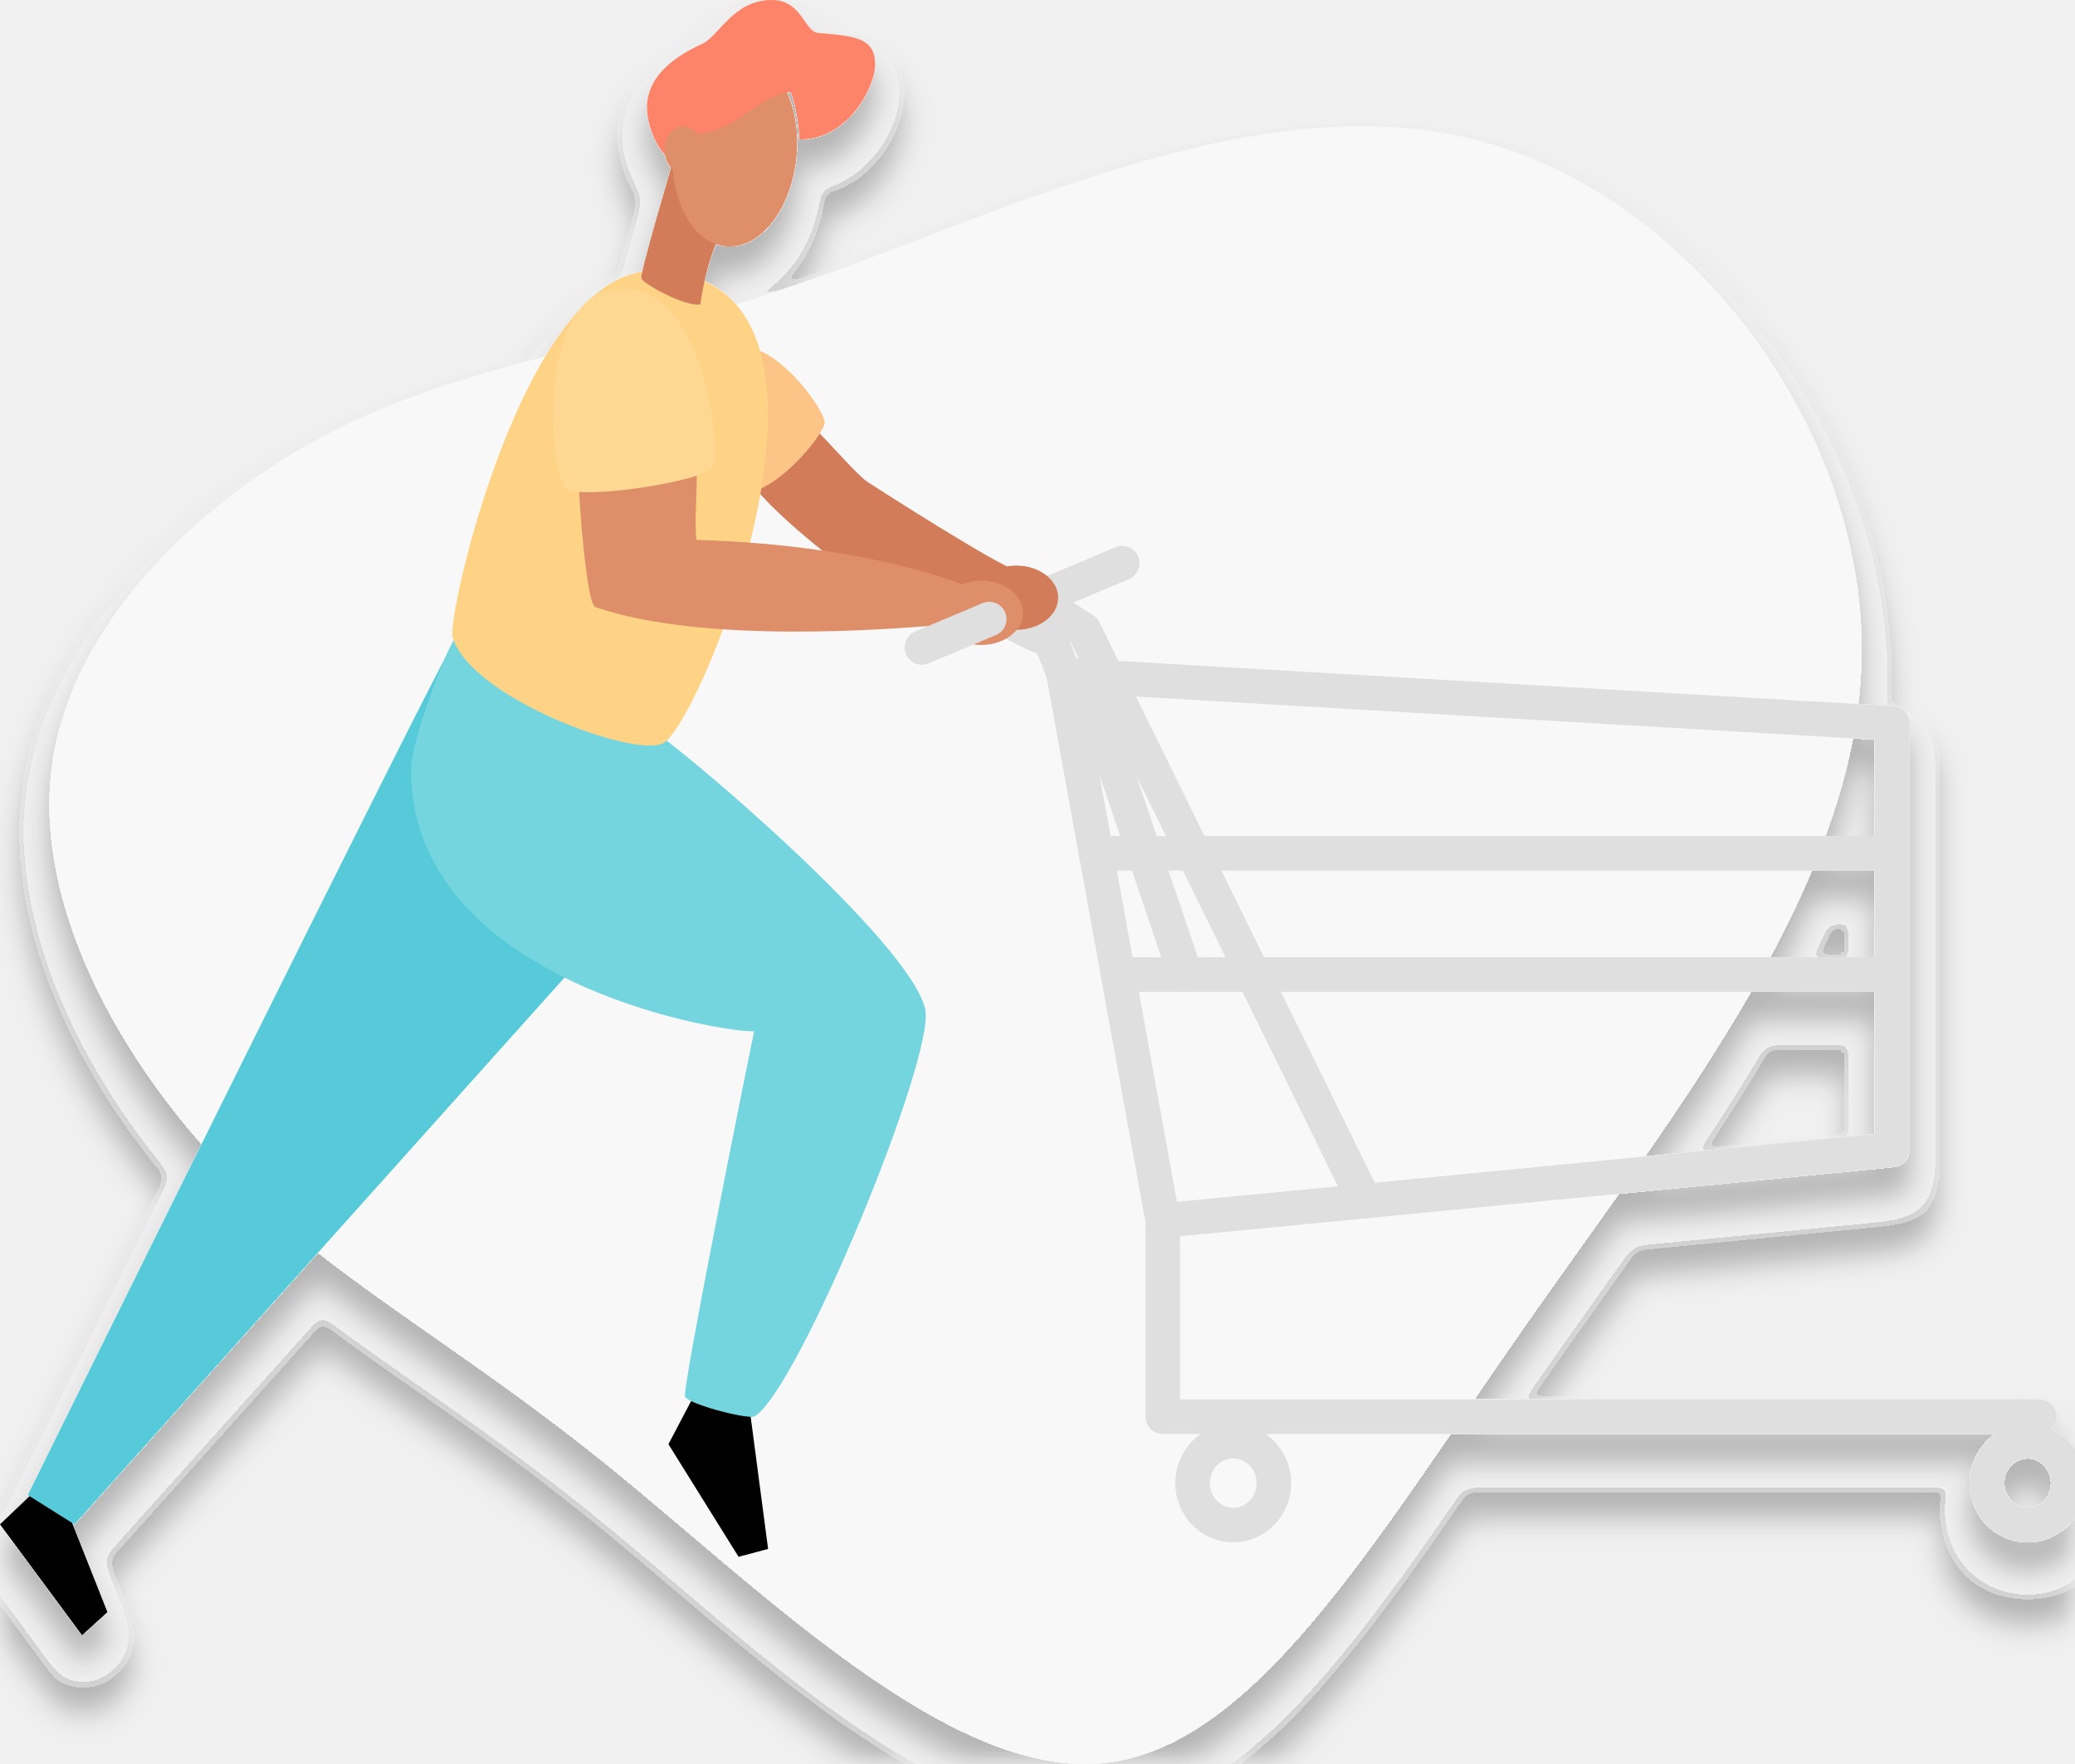
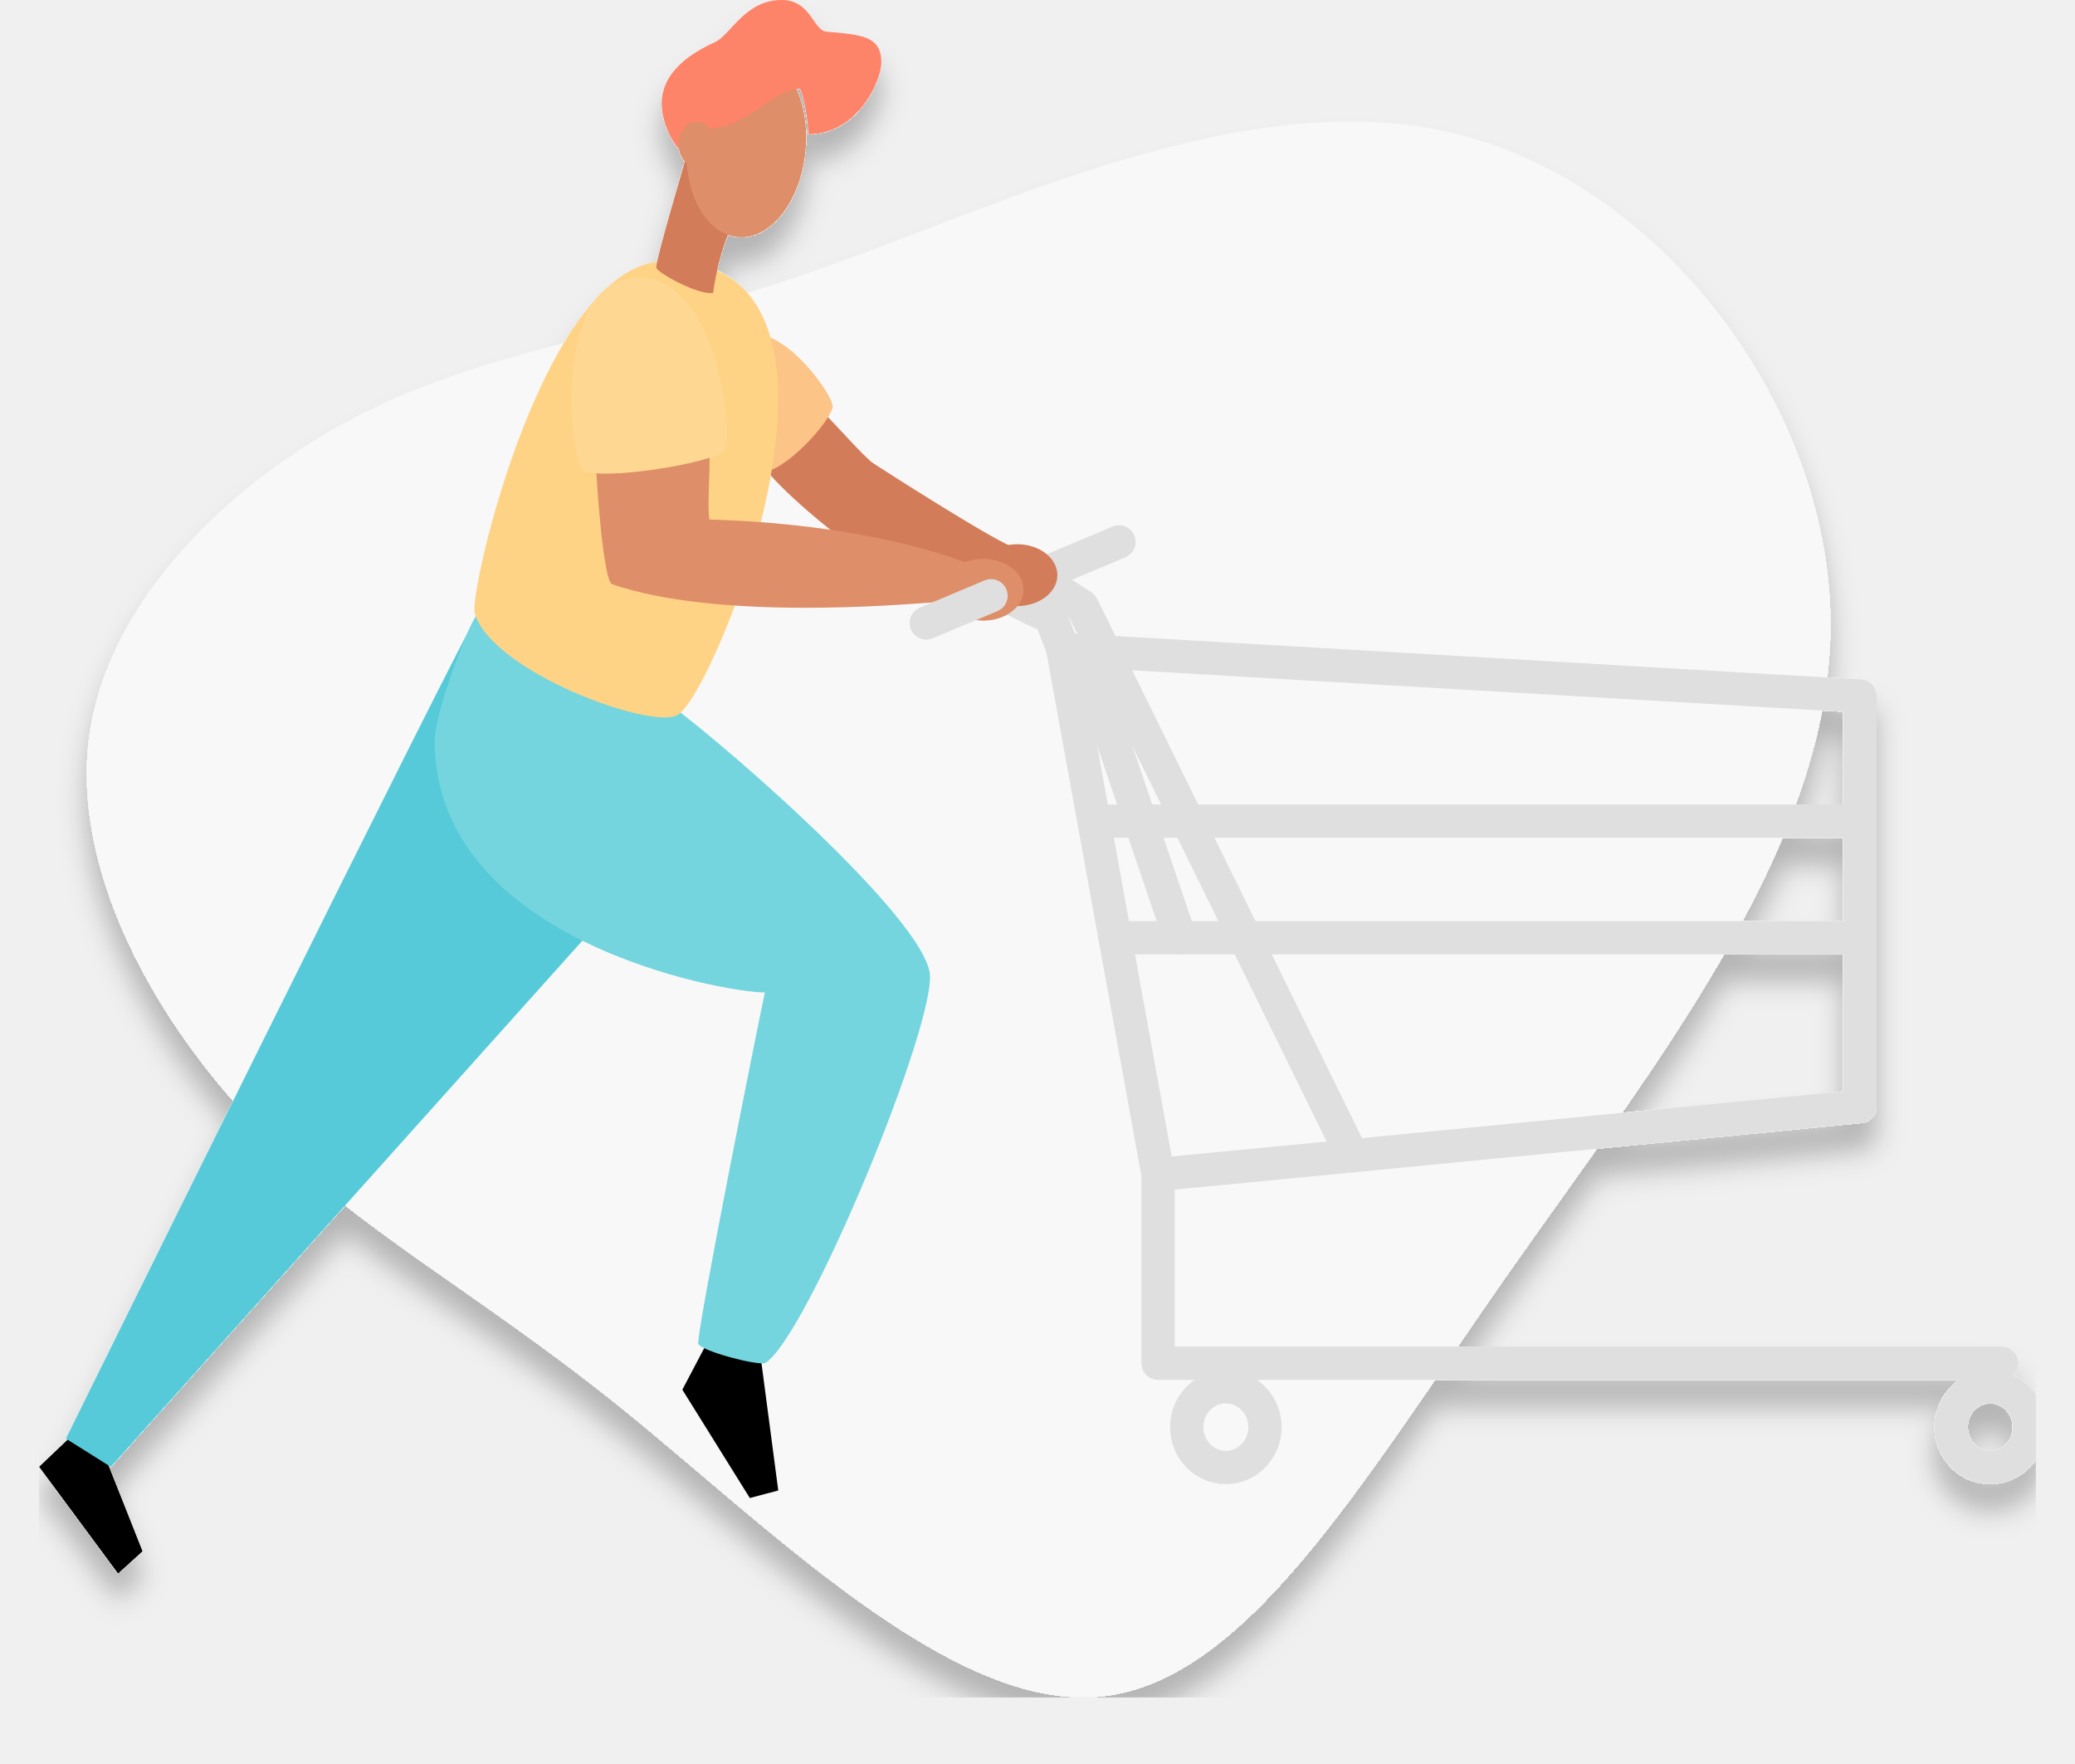
- <svg xmlns="http://www.w3.org/2000/svg" width="300" height="255" viewBox="0 0 300 255" fill="none">
+ <svg xmlns="http://www.w3.org/2000/svg" width="300" height="255" viewBox="0 0 300 265" fill="none">
  <g clip-path="url(#clip0_45_0)">
    <g filter="url(#filter0_d_45_0)">
-       <g filter="url(#filter1_d_45_0)">
-         <path d="M212.984 20.133C244.015 27.812 269.535 61.45 269.139 94.617C268.751 127.712 242.445 160.335 220.432 191.73C198.481 223.129 180.948 253.32 158.757 254.92C136.538 256.496 109.696 229.448 87.485 211.507C65.205 193.57 47.606 184.731 32.447 168.966C17.288 153.2 4.631 130.5 7.595 110.175C10.559 89.85 29.15 71.913 48.595 62.126C68.106 52.272 88.405 50.572 116.864 40.582C145.324 30.591 181.922 12.398 212.984 20.133Z" fill="#F8F8F8" />
-         <path d="M197.278 173.629L156.709 91.046C155.471 90.302 150.502 87.01 150.502 87.01" stroke="#DFDFDF" stroke-width="5" stroke-linecap="round" stroke-linejoin="round" />
-         <path d="M153.799 97.585C153.314 95.933 151.86 92.529 151.86 92.529C150.972 92.474 144.789 89.194 144.789 89.194" stroke="#DFDFDF" stroke-width="5" stroke-linecap="round" stroke-linejoin="round" />
-         <path d="M143.02 89.498L162.244 81.411" stroke="#DFDFDF" stroke-width="5" stroke-linecap="round" stroke-linejoin="round" />
-         <path d="M4.942 215.646L0 220.353L11.862 236.391L15.531 233.043L9.883 218.774L4.942 215.646Z" fill="black" />
-         <path d="M100.724 201.008L96.64 208.767L106.779 225.045L111.05 223.909L108.249 202.664L100.724 201.008Z" fill="black" />
-         <path d="M146.949 91.046C150.283 91.046 152.985 88.967 152.985 86.403C152.985 83.838 150.283 81.759 146.949 81.759C143.616 81.759 140.914 83.838 140.914 86.403C140.914 88.967 143.616 91.046 146.949 91.046Z" fill="#D37C59" />
-         <path d="M66.403 91.306C63.688 95.305 4.019 216.118 4.019 216.118L10.768 220.365L89.51 132.507L66.403 91.306Z" fill="#56CAD8" />
-         <path d="M117.811 61.99C119.362 63.358 123.908 68.677 125.394 69.645C126.88 70.613 143.92 81.571 147.116 82.539C150.312 83.507 143.52 86.386 143.52 86.386C143.52 86.386 121.321 81.311 119.68 80.183C118.04 79.056 108.315 70.985 108.315 68.821C108.315 66.658 117.811 61.99 117.811 61.99Z" fill="#D37C59" />
-         <path d="M104.805 51.592C109.758 46.053 119.432 59.191 119.223 61.122C119.013 63.054 112.171 71.157 107.834 71.157C106.535 71.157 101.325 55.483 104.805 51.592Z" fill="#FCC486" />
-         <path d="M65.635 92.522C64.472 94.121 59.429 106.919 59.429 111.319C59.429 141.314 102.803 149.097 109.033 149.097C108.133 153.284 98.591 200.844 99.041 201.888C99.49 202.932 107.407 205.064 109.033 204.788C115.239 201.304 135.274 152.796 133.769 145.897C131.655 136.231 98.47 107.959 93.676 105.144C88.882 102.328 65.635 92.522 65.635 92.522Z" fill="#74D5DE" />
-         <path d="M94.289 39.194C127.675 39.194 101.81 103.896 95.937 107.403C92.058 109.715 68.009 100.924 65.433 92.106C64.553 89.094 75.841 39.194 94.289 39.194Z" fill="#FED385" />
-         <path d="M141.868 93.233C145.201 93.233 147.903 91.154 147.903 88.59C147.903 86.026 145.201 83.947 141.868 83.947C138.535 83.947 135.832 86.026 135.832 88.59C135.832 91.154 138.535 93.233 141.868 93.233Z" fill="#DE8E68" />
-         <path d="M83.633 69.069C83.715 72.333 84.774 87.31 86.089 87.762C101.992 93.233 129.533 90.822 134.288 90.494C139.044 90.166 142.093 86.714 141.856 85.894C141.62 85.075 126.662 78.788 100.697 78.048C100.216 75.024 101.368 65.886 100.181 65.07C98.994 64.254 83.633 69.069 83.633 69.069Z" fill="#DE8E68" />
-         <path d="M88.052 41.965C101.864 39.054 104.343 65.642 103.017 67.601C101.69 69.561 84.091 72.333 81.795 70.621C79.499 68.909 77.579 44.169 88.052 41.965Z" fill="#FED892" />
-         <path d="M97.45 22.66C96.814 25.164 92.474 39.498 92.741 40.258C93.009 41.018 98.983 44.369 101.275 44.001C101.364 42.909 102.338 37.062 104.332 33.547C106.325 30.031 97.45 22.66 97.45 22.66Z" fill="#D37C59" />
-         <path d="M115.138 22.732C115.885 15.107 112.507 8.511 107.593 7.999C102.679 7.487 98.09 13.254 97.343 20.879C96.596 28.504 99.974 35.1 104.888 35.612C109.802 36.124 114.391 30.357 115.138 22.732Z" fill="#DE8E68" />
-         <path d="M96.484 22.66C95.468 22.084 93.54 18.693 93.54 15.542C93.54 10.61 98.308 7.803 101.523 6.343C103.955 5.219 106.023 0 111.562 0C115.98 0 116.275 4.587 118.307 4.763C123.575 5.215 126.531 5.419 126.531 9.367C126.531 12.266 122.923 20.165 115.565 20.165C115.565 18.701 115.088 15.066 114.3 13.318C109.878 13.546 106.279 19.405 100.146 19.381C98.831 19.357 96.484 22.66 96.484 22.66Z" fill="#FD8369" />
-         <path d="M98.8 25.116C100.304 25.116 101.523 23.581 101.523 21.689C101.523 19.796 100.304 18.261 98.8 18.261C97.296 18.261 96.077 19.796 96.077 21.689C96.077 23.581 97.296 25.116 98.8 25.116Z" fill="#DE8E68" />
-         <path d="M294.845 204.792H168.113V176.44C175.044 175.808 273.577 166.21 273.577 166.21V104.568L153.799 97.585L168.113 176.448" stroke="#DFDFDF" stroke-width="5" stroke-linecap="round" stroke-linejoin="round" />
-         <path d="M178.299 220.457C181.546 220.457 184.179 217.743 184.179 214.394C184.179 211.046 181.546 208.331 178.299 208.331C175.051 208.331 172.418 211.046 172.418 214.394C172.418 217.743 175.051 220.457 178.299 220.457Z" stroke="#DFDFDF" stroke-width="5" stroke-linecap="round" stroke-linejoin="round" />
-         <path d="M293.15 220.457C296.397 220.457 299.03 217.743 299.03 214.394C299.03 211.046 296.397 208.331 293.15 208.331C289.902 208.331 287.269 211.046 287.269 214.394C287.269 217.743 289.902 220.457 293.15 220.457Z" stroke="#DFDFDF" stroke-width="5" stroke-linecap="round" stroke-linejoin="round" />
-         <path d="M158.477 123.353H273.577" stroke="#DFDFDF" stroke-width="5" stroke-linecap="round" stroke-linejoin="round" />
-         <path d="M161.658 140.878H273.577" stroke="#DFDFDF" stroke-width="5" stroke-linecap="round" stroke-linejoin="round" />
-         <path d="M133.288 93.589L143.02 89.498" stroke="#DFDFDF" stroke-width="5" stroke-linecap="round" stroke-linejoin="round" />
-         <path d="M171.398 140.878C170.137 137.202 156.763 97.749 156.763 97.749" stroke="#DFDFDF" stroke-width="5" stroke-linecap="round" stroke-linejoin="round" />
-       </g>
+       <path d="M212.984 20.133C244.015 27.812 269.535 61.45 269.139 94.617C268.751 127.712 242.445 160.335 220.432 191.73C198.481 223.129 180.948 253.32 158.757 254.92C136.538 256.496 109.696 229.448 87.485 211.507C65.205 193.57 47.606 184.731 32.447 168.966C17.288 153.2 4.631 130.5 7.595 110.175C10.559 89.85 29.15 71.913 48.595 62.126C68.106 52.272 88.405 50.572 116.864 40.582C145.324 30.591 181.922 12.398 212.984 20.133Z" fill="#F8F8F8" />
+       <path d="M197.278 173.629L156.709 91.046C155.471 90.302 150.502 87.01 150.502 87.01" stroke="#DFDFDF" stroke-width="5" stroke-linecap="round" stroke-linejoin="round" />
+       <path d="M153.799 97.585C153.314 95.933 151.86 92.529 151.86 92.529C150.972 92.474 144.789 89.194 144.789 89.194" stroke="#DFDFDF" stroke-width="5" stroke-linecap="round" stroke-linejoin="round" />
+       <path d="M143.02 89.498L162.244 81.411" stroke="#DFDFDF" stroke-width="5" stroke-linecap="round" stroke-linejoin="round" />
+       <path d="M4.942 215.646L0 220.353L11.862 236.391L15.531 233.043L9.883 218.774L4.942 215.646Z" fill="black" />
+       <path d="M100.724 201.008L96.64 208.767L106.779 225.045L111.05 223.909L108.249 202.664L100.724 201.008Z" fill="black" />
+       <path d="M146.949 91.046C150.283 91.046 152.985 88.967 152.985 86.403C152.985 83.838 150.283 81.759 146.949 81.759C143.616 81.759 140.914 83.838 140.914 86.403C140.914 88.967 143.616 91.046 146.949 91.046Z" fill="#D37C59" />
+       <path d="M66.403 91.306C63.688 95.305 4.019 216.118 4.019 216.118L10.768 220.365L89.51 132.507L66.403 91.306Z" fill="#56CAD8" />
+       <path d="M117.811 61.99C119.362 63.358 123.908 68.677 125.394 69.645C126.88 70.613 143.92 81.571 147.116 82.539C150.312 83.507 143.52 86.386 143.52 86.386C143.52 86.386 121.321 81.311 119.68 80.183C118.04 79.056 108.315 70.985 108.315 68.821C108.315 66.658 117.811 61.99 117.811 61.99Z" fill="#D37C59" />
+       <path d="M104.805 51.592C109.758 46.053 119.432 59.191 119.223 61.122C119.013 63.054 112.171 71.157 107.834 71.157C106.535 71.157 101.325 55.483 104.805 51.592Z" fill="#FCC486" />
+       <path d="M65.635 92.522C64.472 94.121 59.429 106.919 59.429 111.319C59.429 141.314 102.803 149.097 109.033 149.097C108.133 153.284 98.591 200.844 99.041 201.888C99.49 202.932 107.407 205.064 109.033 204.788C115.239 201.304 135.274 152.796 133.769 145.897C131.655 136.231 98.47 107.959 93.676 105.144C88.882 102.328 65.635 92.522 65.635 92.522Z" fill="#74D5DE" />
+       <path d="M94.289 39.194C127.675 39.194 101.81 103.896 95.937 107.403C92.058 109.715 68.009 100.924 65.433 92.106C64.553 89.094 75.841 39.194 94.289 39.194Z" fill="#FED385" />
+       <path d="M141.868 93.233C145.201 93.233 147.903 91.154 147.903 88.59C147.903 86.026 145.201 83.947 141.868 83.947C138.535 83.947 135.832 86.026 135.832 88.59C135.832 91.154 138.535 93.233 141.868 93.233Z" fill="#DE8E68" />
+       <path d="M83.633 69.069C83.715 72.333 84.774 87.31 86.089 87.762C101.992 93.233 129.533 90.822 134.288 90.494C139.044 90.166 142.093 86.714 141.856 85.894C141.62 85.075 126.662 78.788 100.697 78.048C100.216 75.024 101.368 65.886 100.181 65.07C98.994 64.254 83.633 69.069 83.633 69.069Z" fill="#DE8E68" />
+       <path d="M88.052 41.965C101.864 39.054 104.343 65.642 103.017 67.601C101.69 69.561 84.091 72.333 81.795 70.621C79.499 68.909 77.579 44.169 88.052 41.965Z" fill="#FED892" />
+       <path d="M97.45 22.66C96.814 25.164 92.474 39.498 92.741 40.258C93.009 41.018 98.983 44.369 101.275 44.001C101.364 42.909 102.338 37.062 104.332 33.547C106.325 30.031 97.45 22.66 97.45 22.66Z" fill="#D37C59" />
+       <path d="M115.138 22.732C115.885 15.107 112.507 8.511 107.593 7.999C102.679 7.487 98.09 13.254 97.343 20.879C96.596 28.504 99.974 35.1 104.888 35.612C109.802 36.124 114.391 30.357 115.138 22.732Z" fill="#DE8E68" />
+       <path d="M96.484 22.66C95.468 22.084 93.54 18.693 93.54 15.542C93.54 10.61 98.308 7.803 101.523 6.343C103.955 5.219 106.023 0 111.562 0C115.98 0 116.275 4.587 118.307 4.763C123.575 5.215 126.531 5.419 126.531 9.367C126.531 12.266 122.923 20.165 115.565 20.165C115.565 18.701 115.088 15.066 114.3 13.318C109.878 13.546 106.279 19.405 100.146 19.381C98.831 19.357 96.484 22.66 96.484 22.66Z" fill="#FD8369" />
+       <path d="M98.8 25.116C100.304 25.116 101.523 23.581 101.523 21.689C101.523 19.796 100.304 18.261 98.8 18.261C97.296 18.261 96.077 19.796 96.077 21.689C96.077 23.581 97.296 25.116 98.8 25.116Z" fill="#DE8E68" />
+       <path d="M294.845 204.792H168.113V176.44C175.044 175.808 273.577 166.21 273.577 166.21V104.568L153.799 97.585L168.113 176.448" stroke="#DFDFDF" stroke-width="5" stroke-linecap="round" stroke-linejoin="round" />
+       <path d="M178.299 220.457C181.546 220.457 184.179 217.743 184.179 214.394C184.179 211.046 181.546 208.331 178.299 208.331C175.051 208.331 172.418 211.046 172.418 214.394C172.418 217.743 175.051 220.457 178.299 220.457Z" stroke="#DFDFDF" stroke-width="5" stroke-linecap="round" stroke-linejoin="round" />
+       <path d="M293.15 220.457C296.397 220.457 299.03 217.743 299.03 214.394C299.03 211.046 296.397 208.331 293.15 208.331C289.902 208.331 287.269 211.046 287.269 214.394C287.269 217.743 289.902 220.457 293.15 220.457Z" stroke="#DFDFDF" stroke-width="5" stroke-linecap="round" stroke-linejoin="round" />
+       <path d="M158.477 123.353H273.577" stroke="#DFDFDF" stroke-width="5" stroke-linecap="round" stroke-linejoin="round" />
+       <path d="M161.658 140.878H273.577" stroke="#DFDFDF" stroke-width="5" stroke-linecap="round" stroke-linejoin="round" />
+       <path d="M133.288 93.589L143.02 89.498" stroke="#DFDFDF" stroke-width="5" stroke-linecap="round" stroke-linejoin="round" />
+       <path d="M171.398 140.878C170.137 137.202 156.763 97.749 156.763 97.749" stroke="#DFDFDF" stroke-width="5" stroke-linecap="round" stroke-linejoin="round" />
    </g>
  </g>
  <defs>
    <filter id="filter0_d_45_0" x="-4" y="0" width="309.53" height="262.986" filterUnits="userSpaceOnUse" color-interpolation-filters="sRGB">
      <feFlood flood-opacity="0" result="BackgroundImageFix" />
      <feColorMatrix in="SourceAlpha" type="matrix" values="0 0 0 0 0 0 0 0 0 0 0 0 0 0 0 0 0 0 127 0" result="hardAlpha" />
      <feOffset dy="4" />
      <feGaussianBlur stdDeviation="2" />
      <feComposite in2="hardAlpha" operator="out" />
      <feColorMatrix type="matrix" values="0 0 0 0 0 0 0 0 0 0 0 0 0 0 0 0 0 0 0.25 0" />
      <feBlend mode="normal" in2="BackgroundImageFix" result="effect1_dropShadow_45_0" />
      <feBlend mode="normal" in="SourceGraphic" in2="effect1_dropShadow_45_0" result="shape" />
    </filter>
    <filter id="filter1_d_45_0" x="-4" y="0" width="309.53" height="262.986" filterUnits="userSpaceOnUse" color-interpolation-filters="sRGB">
      <feFlood flood-opacity="0" result="BackgroundImageFix" />
      <feColorMatrix in="SourceAlpha" type="matrix" values="0 0 0 0 0 0 0 0 0 0 0 0 0 0 0 0 0 0 127 0" result="hardAlpha" />
      <feOffset dy="4" />
      <feGaussianBlur stdDeviation="2" />
      <feComposite in2="hardAlpha" operator="out" />
      <feColorMatrix type="matrix" values="0 0 0 0 0 0 0 0 0 0 0 0 0 0 0 0 0 0 0.25 0" />
      <feBlend mode="normal" in2="BackgroundImageFix" result="effect1_dropShadow_45_0" />
      <feBlend mode="normal" in="SourceGraphic" in2="effect1_dropShadow_45_0" result="shape" />
    </filter>
    <clipPath id="clip0_45_0">
      <rect width="300" height="255" fill="white" />
    </clipPath>
  </defs>
</svg>
